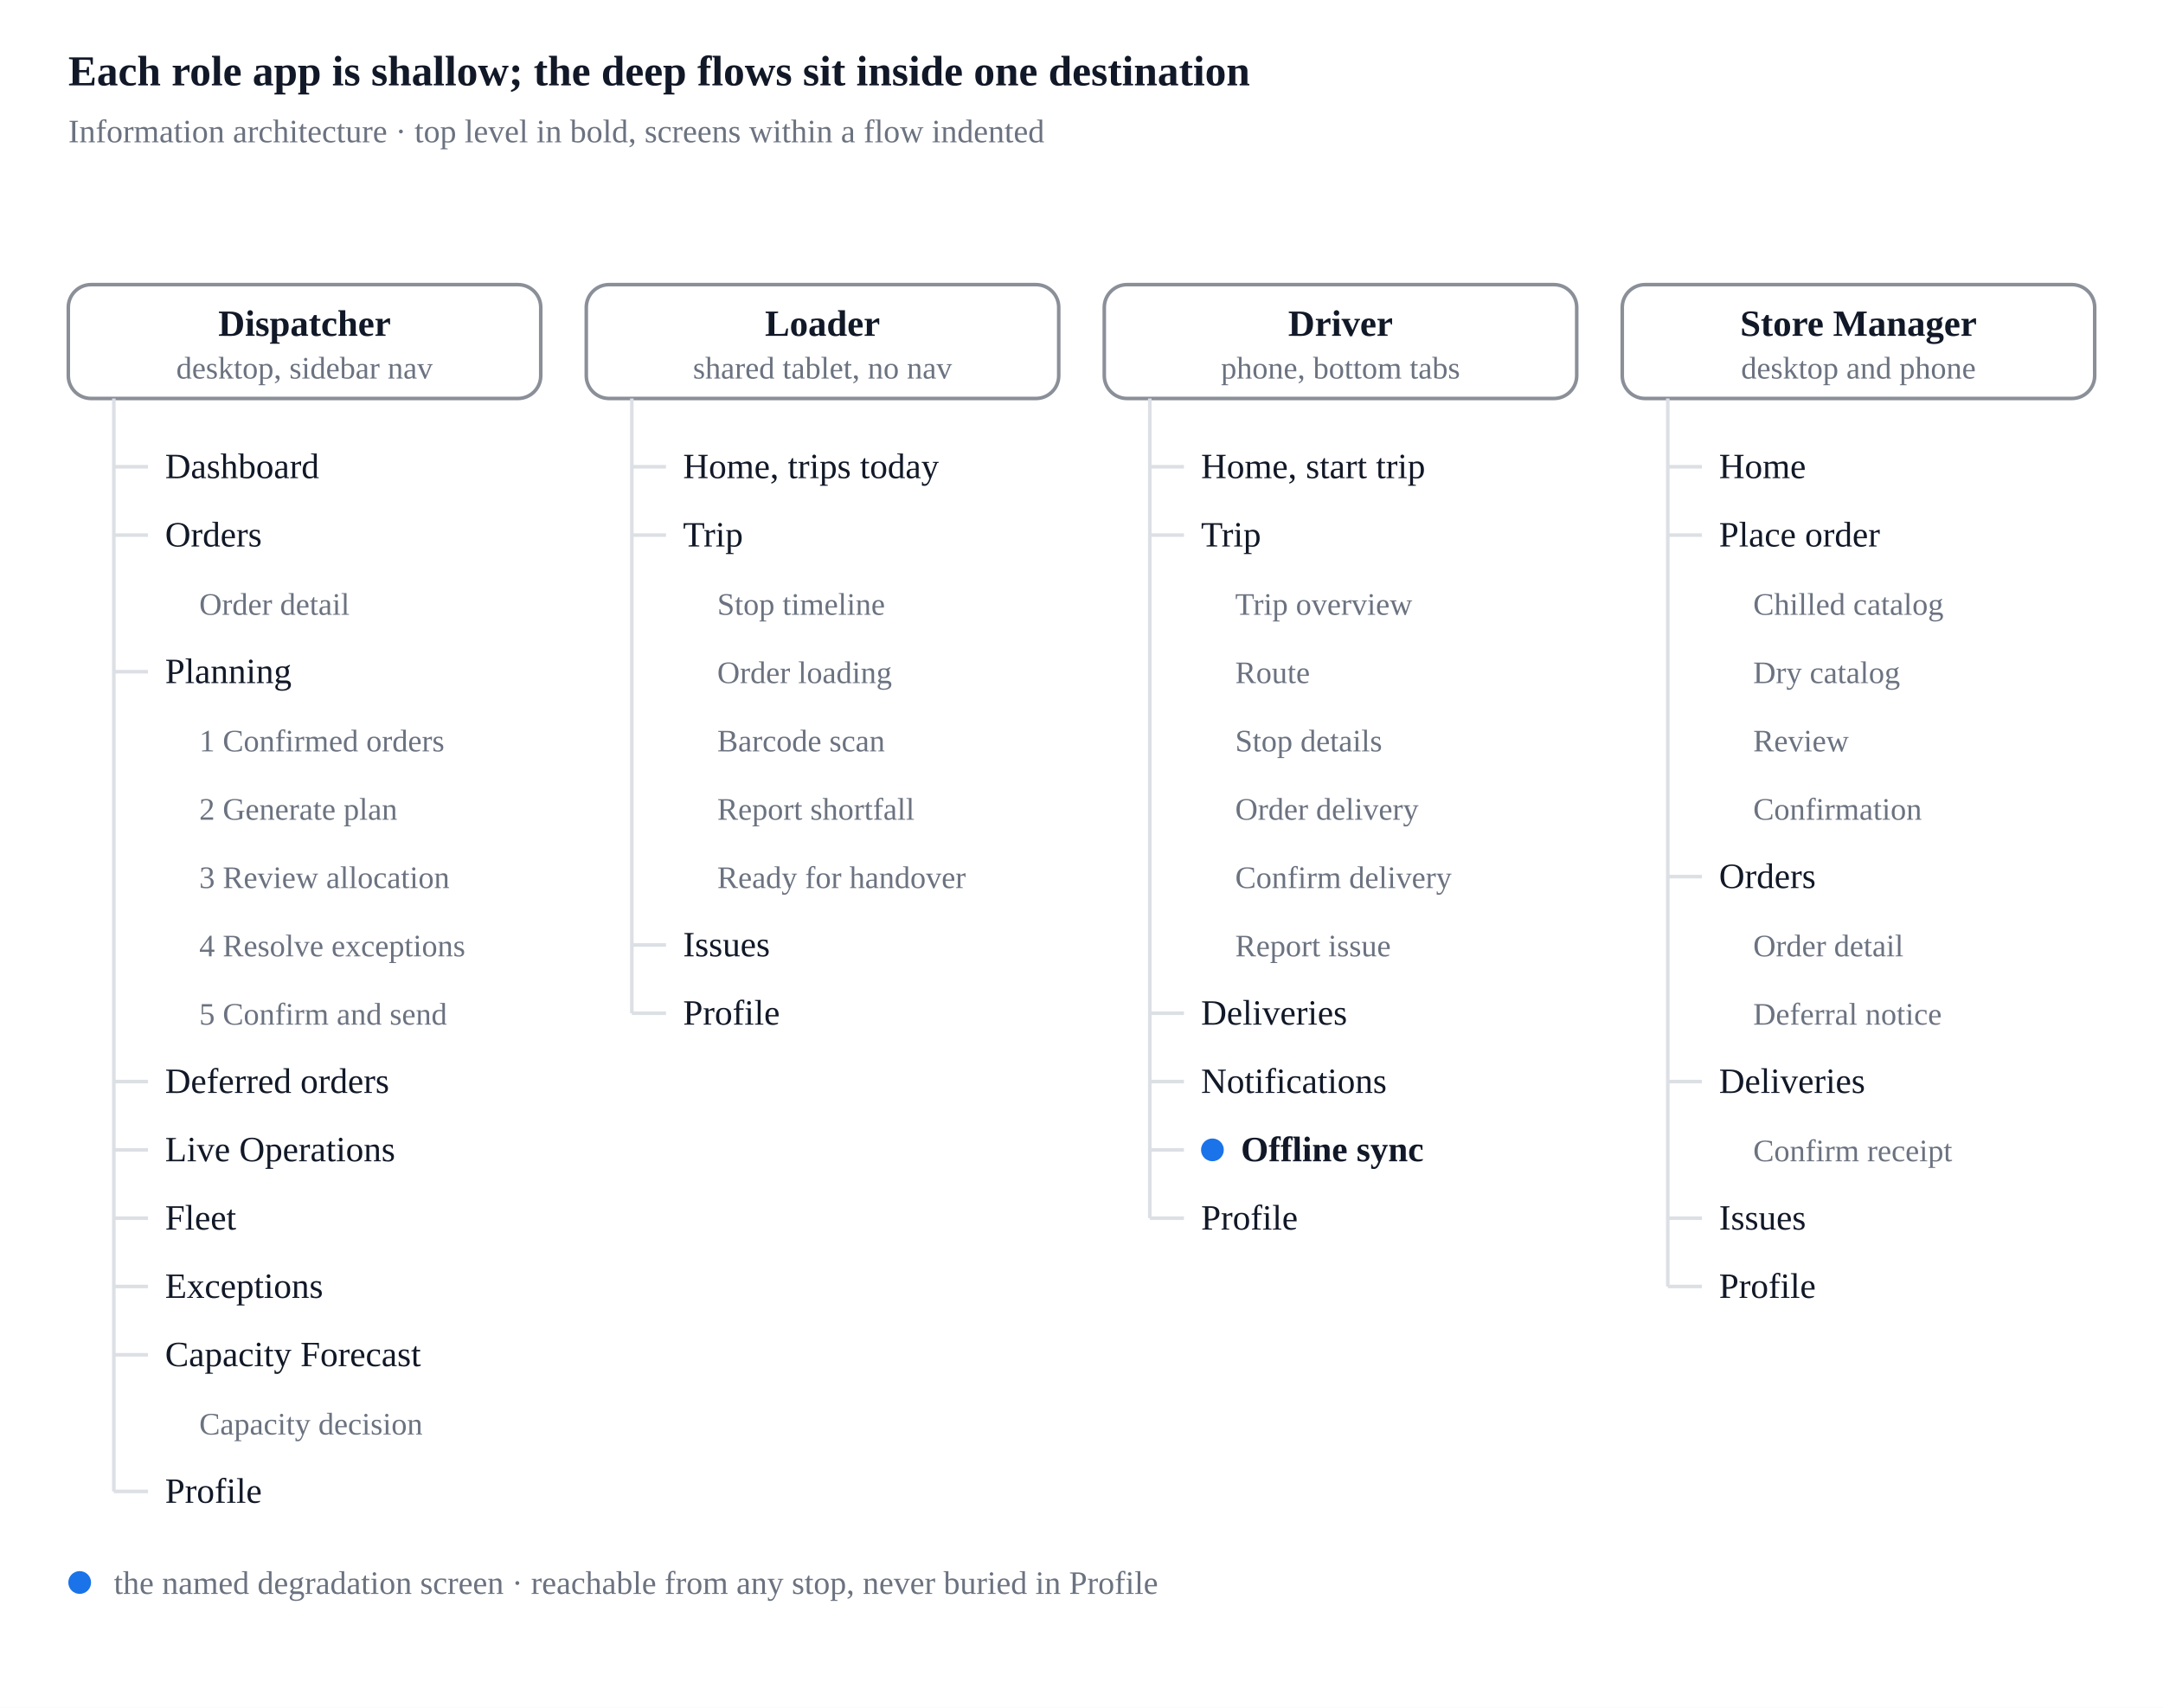
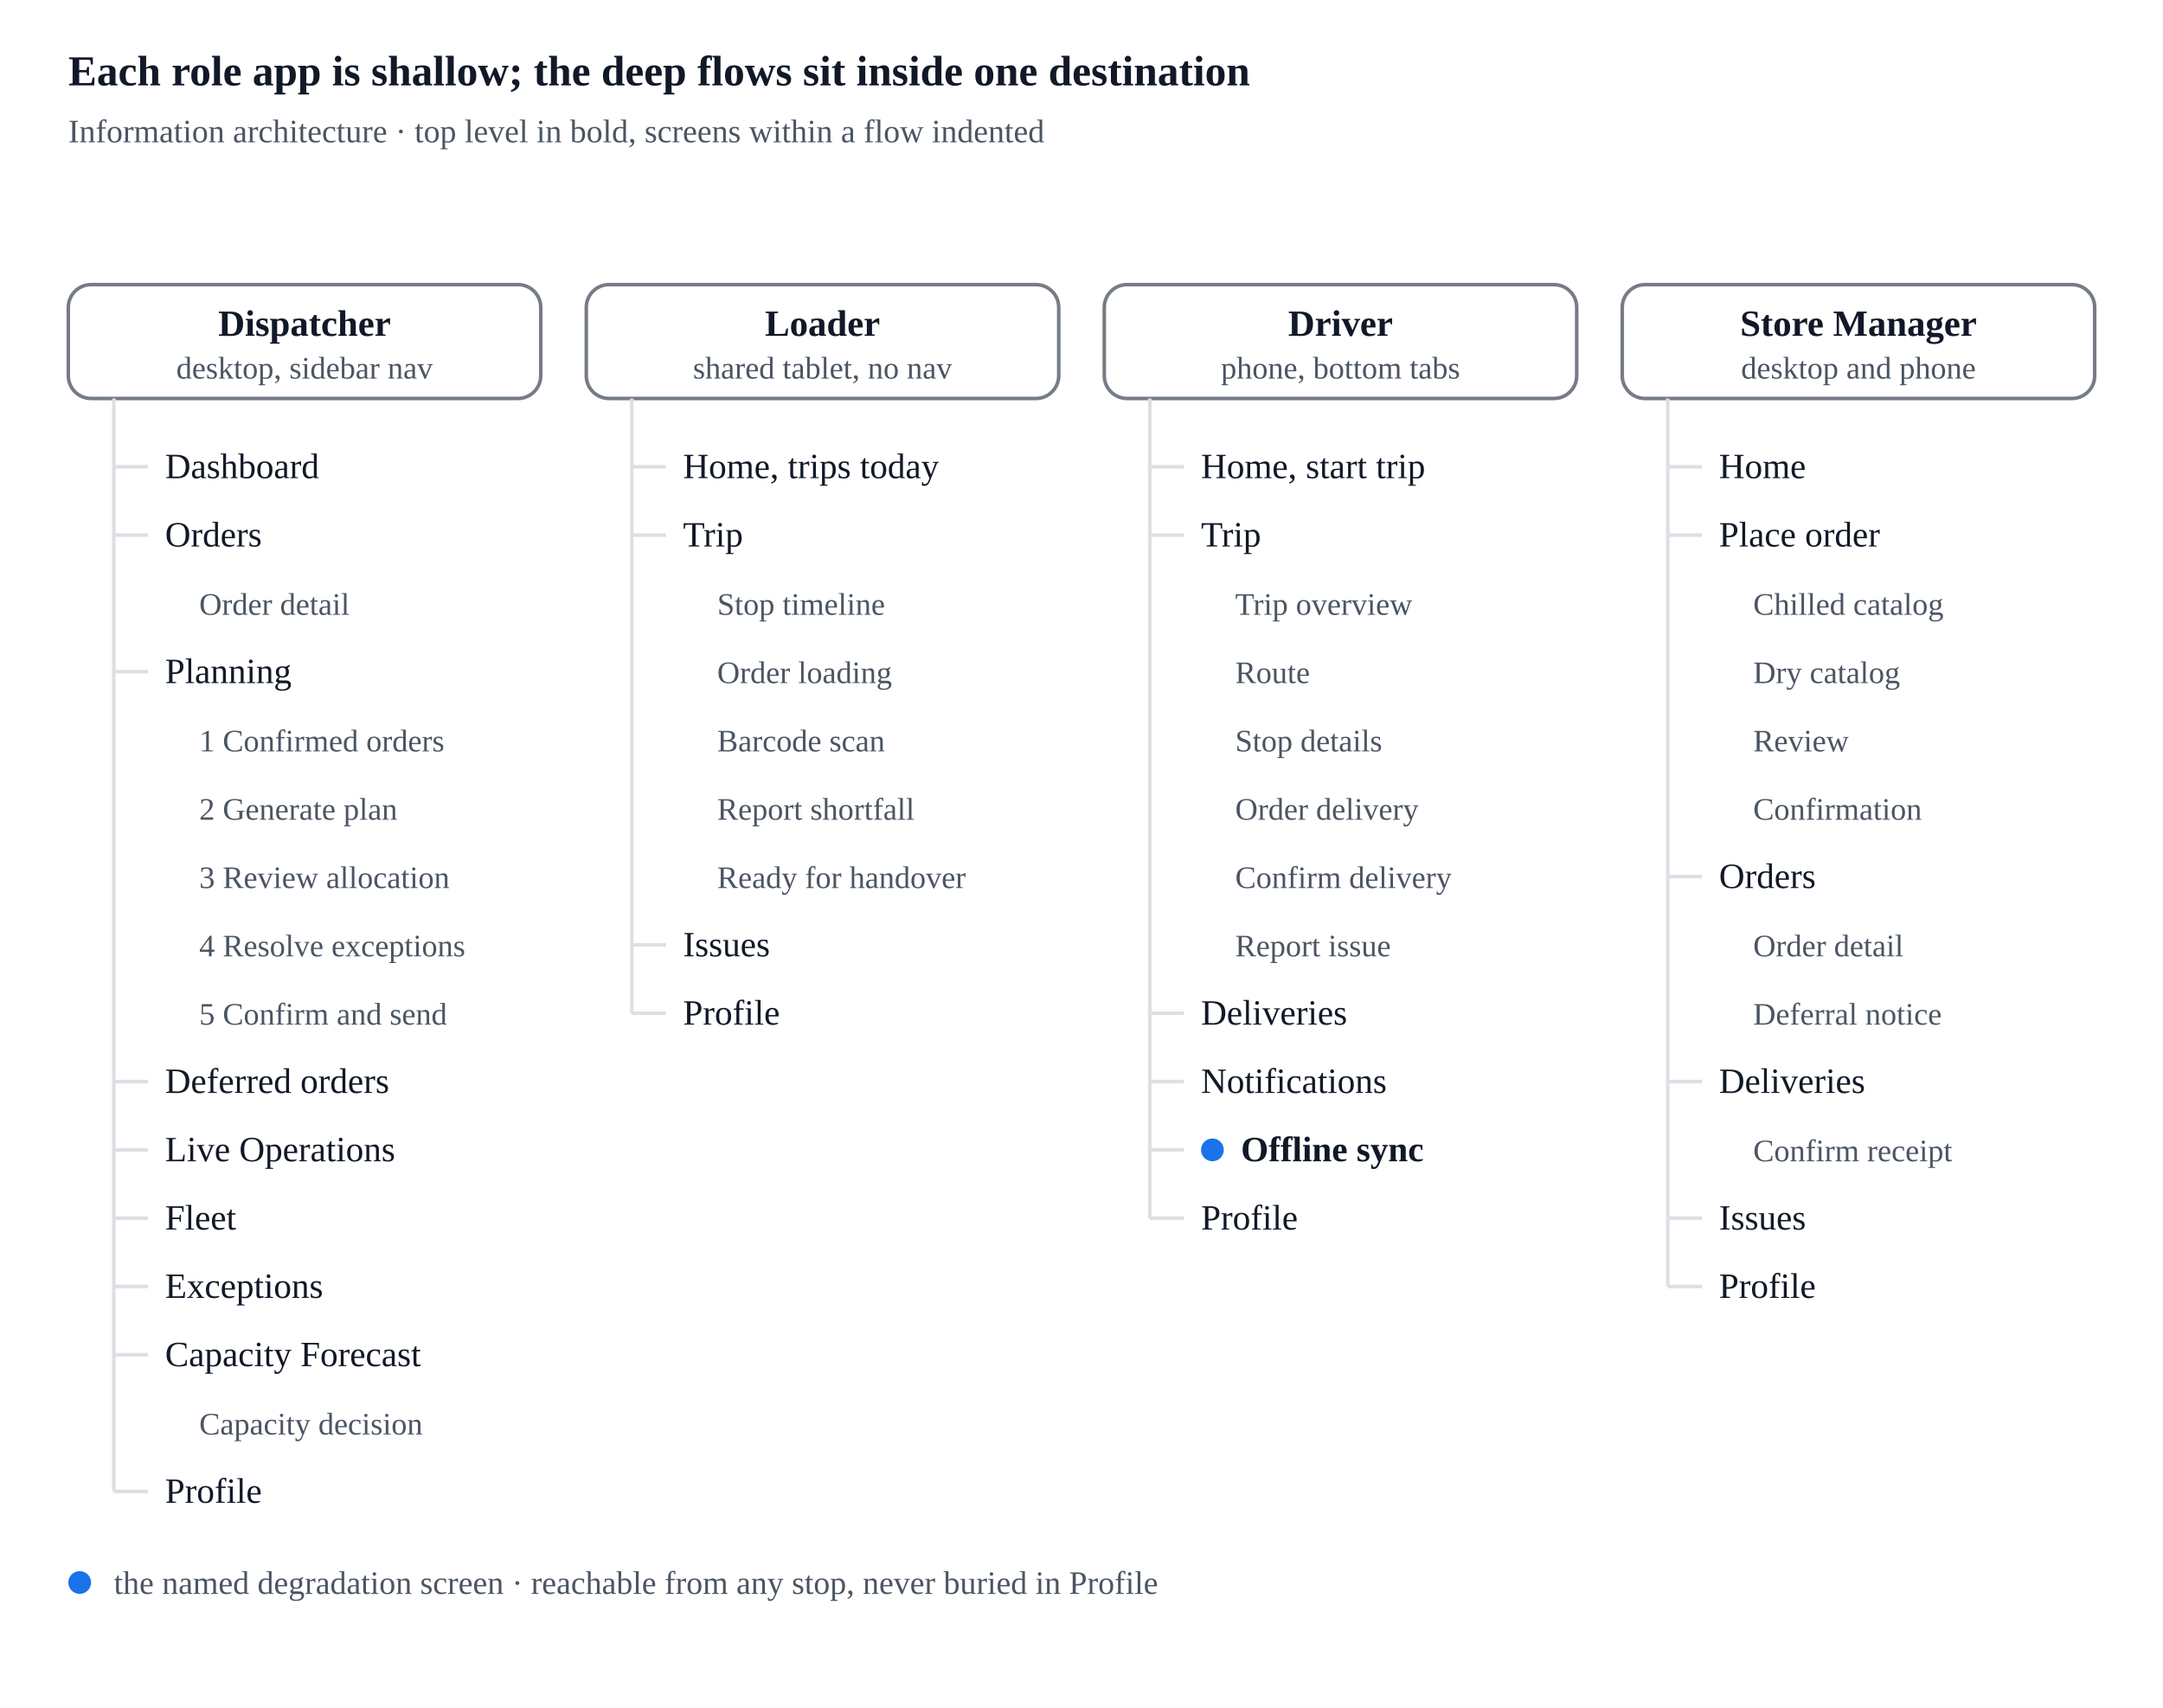
<svg xmlns="http://www.w3.org/2000/svg" viewBox="0 0 760 600" width="760" height="600" font-family="'Times New Roman', 'Liberation Serif', serif" font-size="12.5">
  <rect x="0" y="0" width="760" height="600" fill="#ffffff" />
  <defs>
    <marker id="arrow" viewBox="0 0 10 10" refX="9" refY="5" markerWidth="6" markerHeight="6" orient="auto-start-reverse">
-       <path d="M0 0L10 5L0 10z" fill="#8a8f98" />
+       <path d="M0 0L10 5L0 10z" fill="#767c86" />
    </marker>
  </defs>
  <text x="24" y="30" font-size="15" font-weight="bold" fill="#111827">Each role app is shallow; the deep flows sit inside one destination</text>
-   <text x="24" y="50" font-size="11.5" fill="#6b7280">Information architecture · top level in bold, screens within a flow indented</text>
-   <rect x="24" y="100" width="166" height="40" rx="8" fill="none" stroke="#8a8f98" stroke-width="1.25" />
+   <text x="24" y="50" font-size="11.5" fill="#4b5563">Information architecture · top level in bold, screens within a flow indented</text>
+   <rect x="24" y="100" width="166" height="40" rx="8" fill="none" stroke="#767c86" stroke-width="1.25" />
  <text x="107" y="118" font-size="13" text-anchor="middle" font-weight="bold" fill="#111827">Dispatcher</text>
-   <text x="107" y="133" font-size="11" text-anchor="middle" fill="#6b7280">desktop, sidebar nav</text>
+   <text x="107" y="133" font-size="11" text-anchor="middle" fill="#4b5563">desktop, sidebar nav</text>
  <path d="M40 140V524" fill="none" stroke="#dcdfe4" stroke-width="1.25" />
  <path d="M40 164H52" fill="none" stroke="#dcdfe4" stroke-width="1.25" />
  <path d="M40 188H52" fill="none" stroke="#dcdfe4" stroke-width="1.25" />
  <path d="M40 236H52" fill="none" stroke="#dcdfe4" stroke-width="1.25" />
  <path d="M40 380H52" fill="none" stroke="#dcdfe4" stroke-width="1.25" />
  <path d="M40 404H52" fill="none" stroke="#dcdfe4" stroke-width="1.25" />
  <path d="M40 428H52" fill="none" stroke="#dcdfe4" stroke-width="1.25" />
  <path d="M40 452H52" fill="none" stroke="#dcdfe4" stroke-width="1.25" />
  <path d="M40 476H52" fill="none" stroke="#dcdfe4" stroke-width="1.25" />
  <path d="M40 524H52" fill="none" stroke="#dcdfe4" stroke-width="1.25" />
  <text x="58" y="168" font-size="12.5" font-weight="500" fill="#111827">Dashboard</text>
  <text x="58" y="192" font-size="12.5" font-weight="500" fill="#111827">Orders</text>
-   <text x="70" y="216" font-size="11" fill="#6b7280">Order detail</text>
+   <text x="70" y="216" font-size="11" fill="#4b5563">Order detail</text>
  <text x="58" y="240" font-size="12.5" font-weight="500" fill="#111827">Planning</text>
-   <text x="70" y="264" font-size="11" fill="#6b7280">1 Confirmed orders</text>
-   <text x="70" y="288" font-size="11" fill="#6b7280">2 Generate plan</text>
-   <text x="70" y="312" font-size="11" fill="#6b7280">3 Review allocation</text>
-   <text x="70" y="336" font-size="11" fill="#6b7280">4 Resolve exceptions</text>
-   <text x="70" y="360" font-size="11" fill="#6b7280">5 Confirm and send</text>
+   <text x="70" y="264" font-size="11" fill="#4b5563">1 Confirmed orders</text>
+   <text x="70" y="288" font-size="11" fill="#4b5563">2 Generate plan</text>
+   <text x="70" y="312" font-size="11" fill="#4b5563">3 Review allocation</text>
+   <text x="70" y="336" font-size="11" fill="#4b5563">4 Resolve exceptions</text>
+   <text x="70" y="360" font-size="11" fill="#4b5563">5 Confirm and send</text>
  <text x="58" y="384" font-size="12.5" font-weight="500" fill="#111827">Deferred orders</text>
  <text x="58" y="408" font-size="12.5" font-weight="500" fill="#111827">Live Operations</text>
  <text x="58" y="432" font-size="12.5" font-weight="500" fill="#111827">Fleet</text>
  <text x="58" y="456" font-size="12.5" font-weight="500" fill="#111827">Exceptions</text>
  <text x="58" y="480" font-size="12.5" font-weight="500" fill="#111827">Capacity Forecast</text>
-   <text x="70" y="504" font-size="11" fill="#6b7280">Capacity decision</text>
+   <text x="70" y="504" font-size="11" fill="#4b5563">Capacity decision</text>
  <text x="58" y="528" font-size="12.5" font-weight="500" fill="#111827">Profile</text>
-   <rect x="206" y="100" width="166" height="40" rx="8" fill="none" stroke="#8a8f98" stroke-width="1.25" />
+   <rect x="206" y="100" width="166" height="40" rx="8" fill="none" stroke="#767c86" stroke-width="1.25" />
  <text x="289" y="118" font-size="13" text-anchor="middle" font-weight="bold" fill="#111827">Loader</text>
-   <text x="289" y="133" font-size="11" text-anchor="middle" fill="#6b7280">shared tablet, no nav</text>
+   <text x="289" y="133" font-size="11" text-anchor="middle" fill="#4b5563">shared tablet, no nav</text>
  <path d="M222 140V356" fill="none" stroke="#dcdfe4" stroke-width="1.25" />
  <path d="M222 164H234" fill="none" stroke="#dcdfe4" stroke-width="1.25" />
  <path d="M222 188H234" fill="none" stroke="#dcdfe4" stroke-width="1.25" />
  <path d="M222 332H234" fill="none" stroke="#dcdfe4" stroke-width="1.25" />
  <path d="M222 356H234" fill="none" stroke="#dcdfe4" stroke-width="1.25" />
  <text x="240" y="168" font-size="12.5" font-weight="500" fill="#111827">Home, trips today</text>
  <text x="240" y="192" font-size="12.5" font-weight="500" fill="#111827">Trip</text>
-   <text x="252" y="216" font-size="11" fill="#6b7280">Stop timeline</text>
-   <text x="252" y="240" font-size="11" fill="#6b7280">Order loading</text>
-   <text x="252" y="264" font-size="11" fill="#6b7280">Barcode scan</text>
-   <text x="252" y="288" font-size="11" fill="#6b7280">Report shortfall</text>
-   <text x="252" y="312" font-size="11" fill="#6b7280">Ready for handover</text>
+   <text x="252" y="216" font-size="11" fill="#4b5563">Stop timeline</text>
+   <text x="252" y="240" font-size="11" fill="#4b5563">Order loading</text>
+   <text x="252" y="264" font-size="11" fill="#4b5563">Barcode scan</text>
+   <text x="252" y="288" font-size="11" fill="#4b5563">Report shortfall</text>
+   <text x="252" y="312" font-size="11" fill="#4b5563">Ready for handover</text>
  <text x="240" y="336" font-size="12.5" font-weight="500" fill="#111827">Issues</text>
  <text x="240" y="360" font-size="12.5" font-weight="500" fill="#111827">Profile</text>
-   <rect x="388" y="100" width="166" height="40" rx="8" fill="none" stroke="#8a8f98" stroke-width="1.25" />
+   <rect x="388" y="100" width="166" height="40" rx="8" fill="none" stroke="#767c86" stroke-width="1.25" />
  <text x="471" y="118" font-size="13" text-anchor="middle" font-weight="bold" fill="#111827">Driver</text>
-   <text x="471" y="133" font-size="11" text-anchor="middle" fill="#6b7280">phone, bottom tabs</text>
+   <text x="471" y="133" font-size="11" text-anchor="middle" fill="#4b5563">phone, bottom tabs</text>
  <path d="M404 140V428" fill="none" stroke="#dcdfe4" stroke-width="1.25" />
  <path d="M404 164H416" fill="none" stroke="#dcdfe4" stroke-width="1.25" />
  <path d="M404 188H416" fill="none" stroke="#dcdfe4" stroke-width="1.25" />
  <path d="M404 356H416" fill="none" stroke="#dcdfe4" stroke-width="1.25" />
  <path d="M404 380H416" fill="none" stroke="#dcdfe4" stroke-width="1.25" />
  <path d="M404 404H416" fill="none" stroke="#dcdfe4" stroke-width="1.25" />
  <path d="M404 428H416" fill="none" stroke="#dcdfe4" stroke-width="1.25" />
  <text x="422" y="168" font-size="12.5" font-weight="500" fill="#111827">Home, start trip</text>
  <text x="422" y="192" font-size="12.5" font-weight="500" fill="#111827">Trip</text>
-   <text x="434" y="216" font-size="11" fill="#6b7280">Trip overview</text>
-   <text x="434" y="240" font-size="11" fill="#6b7280">Route</text>
-   <text x="434" y="264" font-size="11" fill="#6b7280">Stop details</text>
-   <text x="434" y="288" font-size="11" fill="#6b7280">Order delivery</text>
-   <text x="434" y="312" font-size="11" fill="#6b7280">Confirm delivery</text>
-   <text x="434" y="336" font-size="11" fill="#6b7280">Report issue</text>
+   <text x="434" y="216" font-size="11" fill="#4b5563">Trip overview</text>
+   <text x="434" y="240" font-size="11" fill="#4b5563">Route</text>
+   <text x="434" y="264" font-size="11" fill="#4b5563">Stop details</text>
+   <text x="434" y="288" font-size="11" fill="#4b5563">Order delivery</text>
+   <text x="434" y="312" font-size="11" fill="#4b5563">Confirm delivery</text>
+   <text x="434" y="336" font-size="11" fill="#4b5563">Report issue</text>
  <text x="422" y="360" font-size="12.5" font-weight="500" fill="#111827">Deliveries</text>
  <text x="422" y="384" font-size="12.5" font-weight="500" fill="#111827">Notifications</text>
  <text x="422" y="432" font-size="12.5" font-weight="500" fill="#111827">Profile</text>
  <circle cx="426" cy="404" r="4" fill="#1a73e8" />
  <text x="436" y="408" font-size="12.5" font-weight="bold" fill="#111827">Offline sync</text>
-   <rect x="570" y="100" width="166" height="40" rx="8" fill="none" stroke="#8a8f98" stroke-width="1.25" />
+   <rect x="570" y="100" width="166" height="40" rx="8" fill="none" stroke="#767c86" stroke-width="1.25" />
  <text x="653" y="118" font-size="13" text-anchor="middle" font-weight="bold" fill="#111827">Store Manager</text>
-   <text x="653" y="133" font-size="11" text-anchor="middle" fill="#6b7280">desktop and phone</text>
+   <text x="653" y="133" font-size="11" text-anchor="middle" fill="#4b5563">desktop and phone</text>
  <path d="M586 140V452" fill="none" stroke="#dcdfe4" stroke-width="1.25" />
  <path d="M586 164H598" fill="none" stroke="#dcdfe4" stroke-width="1.25" />
  <path d="M586 188H598" fill="none" stroke="#dcdfe4" stroke-width="1.25" />
  <path d="M586 308H598" fill="none" stroke="#dcdfe4" stroke-width="1.25" />
  <path d="M586 380H598" fill="none" stroke="#dcdfe4" stroke-width="1.25" />
  <path d="M586 428H598" fill="none" stroke="#dcdfe4" stroke-width="1.25" />
  <path d="M586 452H598" fill="none" stroke="#dcdfe4" stroke-width="1.25" />
  <text x="604" y="168" font-size="12.5" font-weight="500" fill="#111827">Home</text>
  <text x="604" y="192" font-size="12.5" font-weight="500" fill="#111827">Place order</text>
-   <text x="616" y="216" font-size="11" fill="#6b7280">Chilled catalog</text>
-   <text x="616" y="240" font-size="11" fill="#6b7280">Dry catalog</text>
-   <text x="616" y="264" font-size="11" fill="#6b7280">Review</text>
-   <text x="616" y="288" font-size="11" fill="#6b7280">Confirmation</text>
+   <text x="616" y="216" font-size="11" fill="#4b5563">Chilled catalog</text>
+   <text x="616" y="240" font-size="11" fill="#4b5563">Dry catalog</text>
+   <text x="616" y="264" font-size="11" fill="#4b5563">Review</text>
+   <text x="616" y="288" font-size="11" fill="#4b5563">Confirmation</text>
  <text x="604" y="312" font-size="12.5" font-weight="500" fill="#111827">Orders</text>
-   <text x="616" y="336" font-size="11" fill="#6b7280">Order detail</text>
-   <text x="616" y="360" font-size="11" fill="#6b7280">Deferral notice</text>
+   <text x="616" y="336" font-size="11" fill="#4b5563">Order detail</text>
+   <text x="616" y="360" font-size="11" fill="#4b5563">Deferral notice</text>
  <text x="604" y="384" font-size="12.5" font-weight="500" fill="#111827">Deliveries</text>
-   <text x="616" y="408" font-size="11" fill="#6b7280">Confirm receipt</text>
+   <text x="616" y="408" font-size="11" fill="#4b5563">Confirm receipt</text>
  <text x="604" y="432" font-size="12.5" font-weight="500" fill="#111827">Issues</text>
  <text x="604" y="456" font-size="12.5" font-weight="500" fill="#111827">Profile</text>
  <circle cx="28" cy="556" r="4" fill="#1a73e8" />
-   <text x="40" y="560" font-size="11.5" fill="#6b7280">the named degradation screen · reachable from any stop, never buried in Profile</text>
+   <text x="40" y="560" font-size="11.5" fill="#4b5563">the named degradation screen · reachable from any stop, never buried in Profile</text>
</svg>
